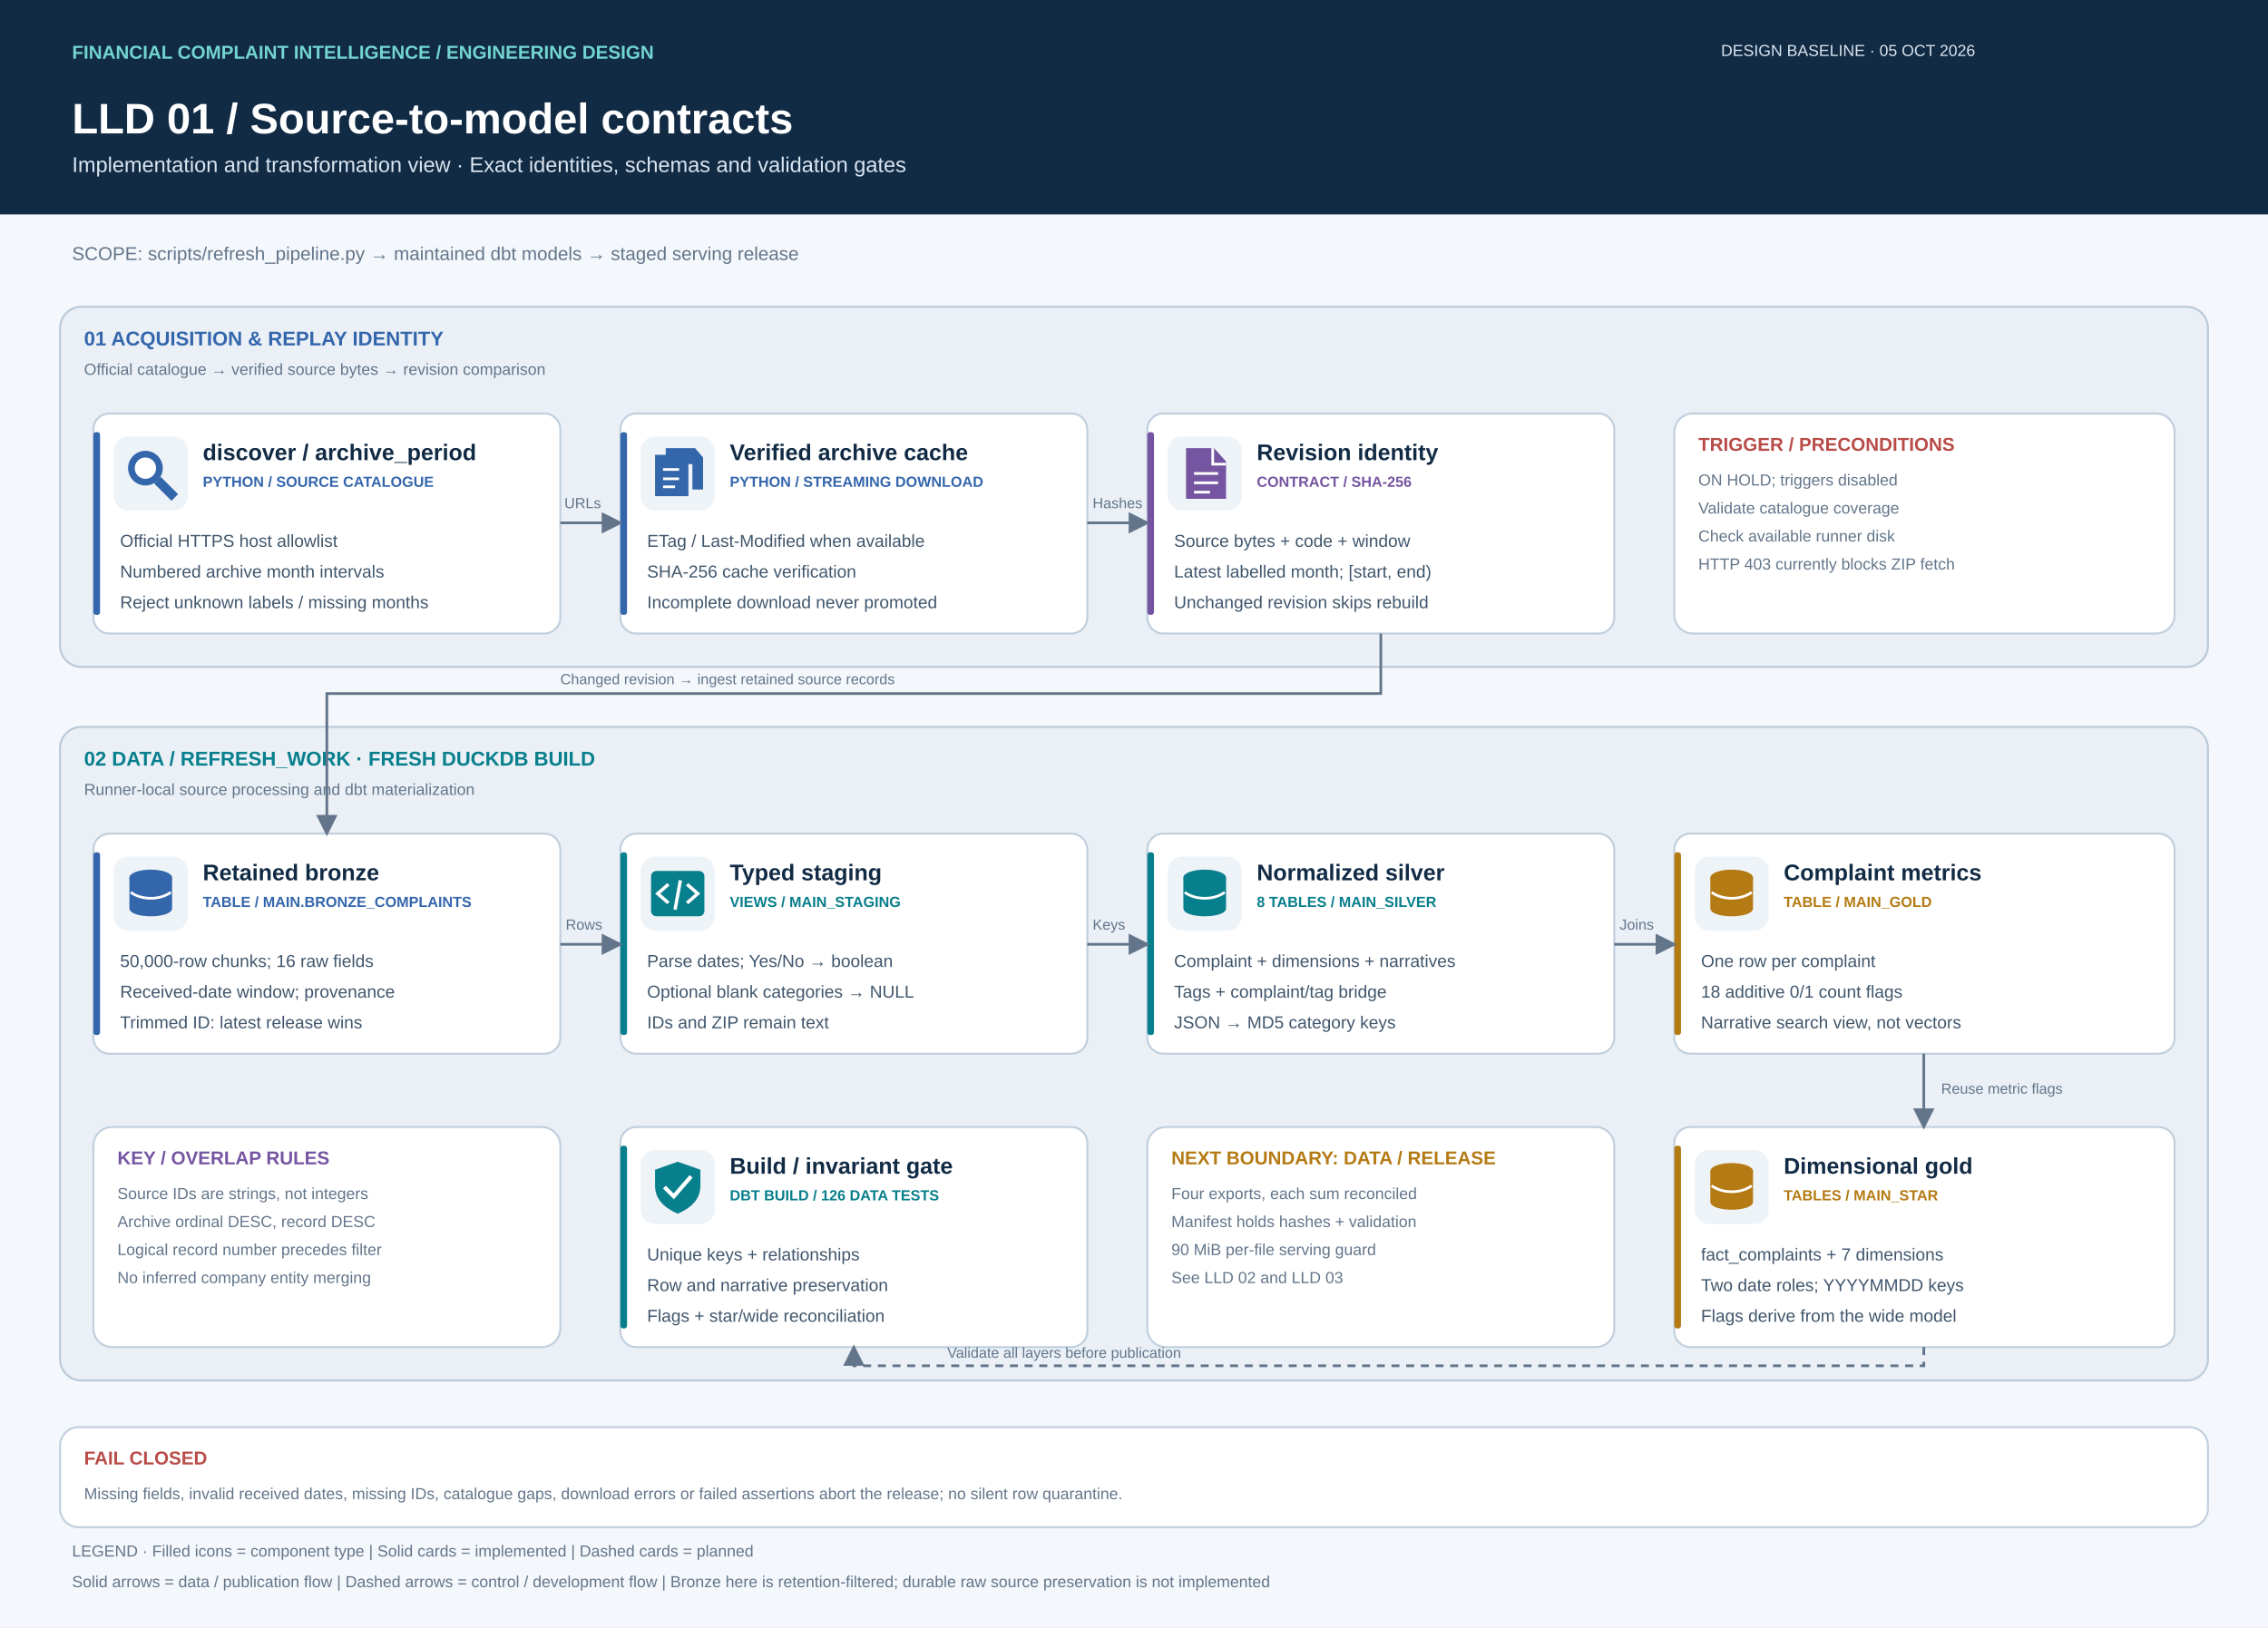
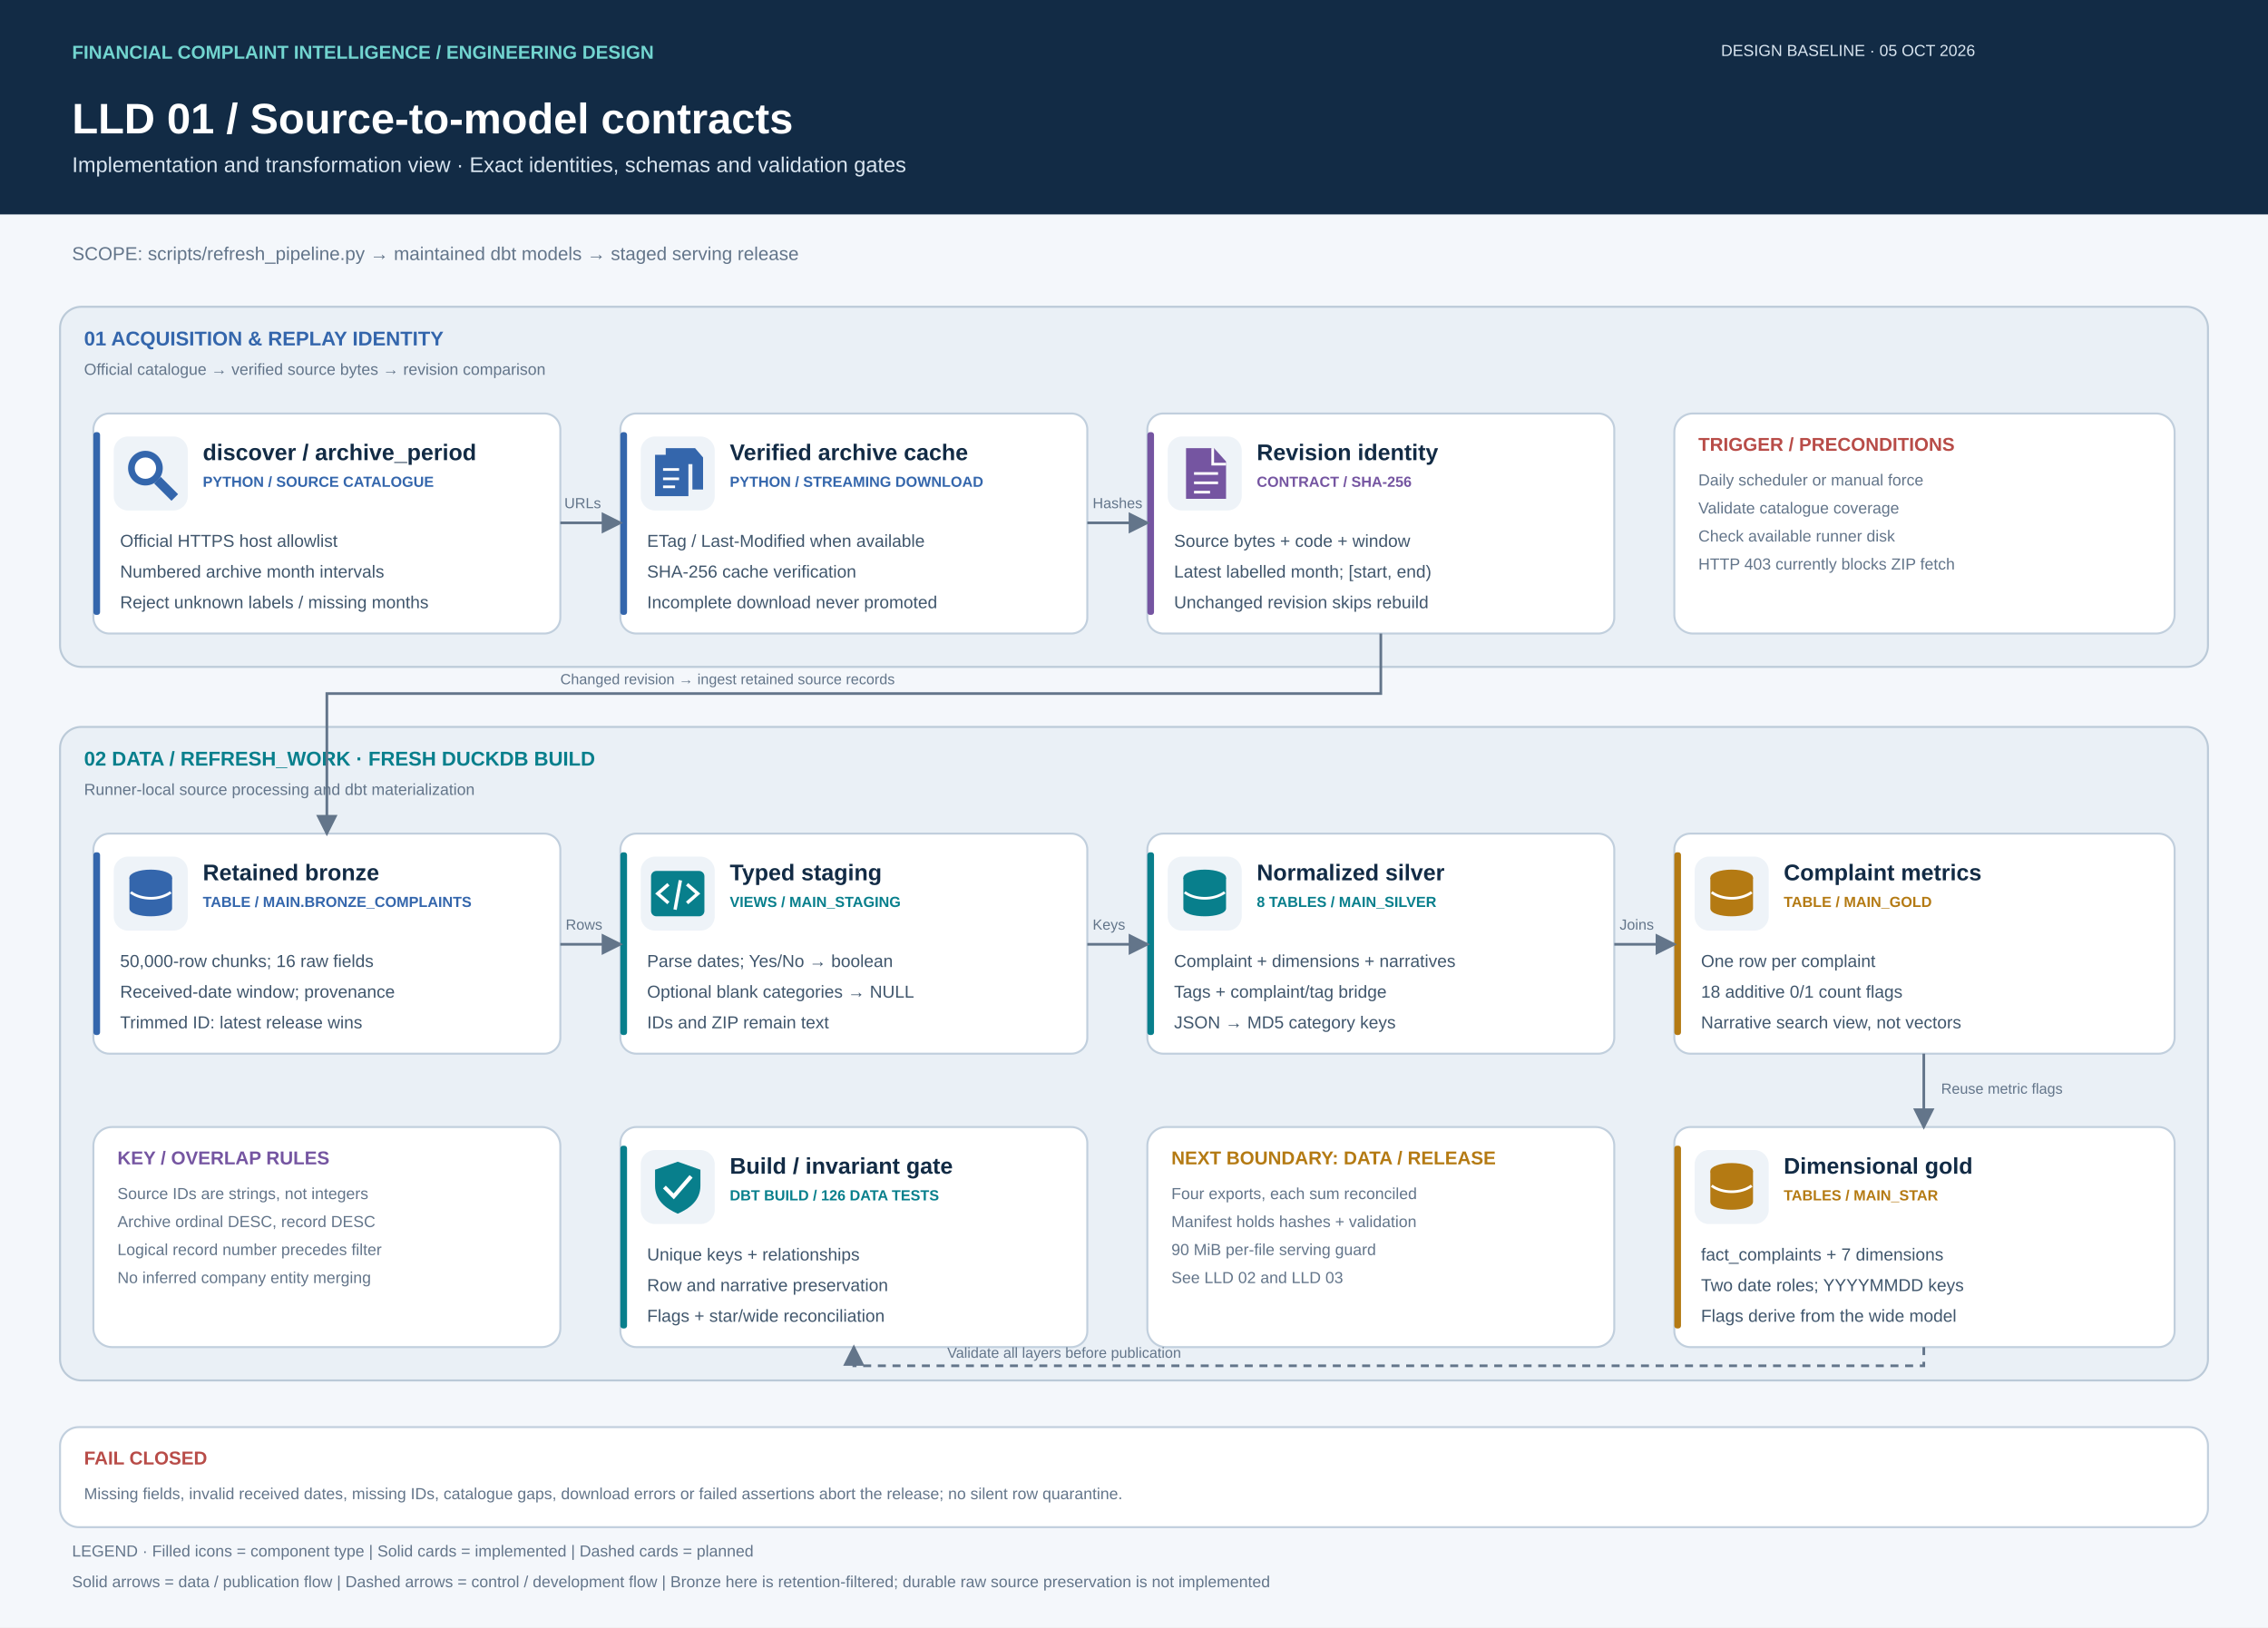
<svg xmlns="http://www.w3.org/2000/svg" width="1700" height="1220" viewBox="0 0 1700 1220" role="img">
  <defs>
    <marker id="arrow" markerWidth="8" markerHeight="8" refX="7" refY="4" orient="auto-start-reverse">
      <path d="M0 0 8 4 0 8z" fill="#63758A" />
    </marker>
  </defs>
  <rect width="1700" height="1220" fill="#F4F7FB" />
  <rect x="0" y="0" width="1700" height="160" rx="0" fill="#122B45" stroke="#122B45" stroke-width="1.5" />
  <text x="54" y="44" font-family="Arial, sans-serif" font-size="14" fill="#72D5D0" font-weight="700">FINANCIAL COMPLAINT INTELLIGENCE  /  ENGINEERING DESIGN</text>
  <text x="54" y="100" font-family="Arial, sans-serif" font-size="32" fill="#FFFFFF" font-weight="700">LLD 01  /  Source-to-model contracts</text>
  <text x="54" y="129" font-family="Arial, sans-serif" font-size="16" fill="#D9E5F0" font-weight="400">Implementation and transformation view · Exact identities, schemas and validation gates</text>
  <text x="1290" y="42" font-family="Arial, sans-serif" font-size="12" fill="#D9E5F0" font-weight="400">DESIGN BASELINE  ·  05 OCT 2026</text>
  <text x="54" y="195" font-family="Arial, sans-serif" font-size="14" fill="#63758A" font-weight="400">SCOPE: scripts/refresh_pipeline.py → maintained dbt models → staged serving release</text>
  <rect x="45" y="230" width="1610" height="270" rx="16" fill="#EAF0F6" stroke="#BBCAD8" stroke-width="1.5" />
  <text x="63" y="259" font-family="Arial, sans-serif" font-size="15" fill="#3466AC" font-weight="700">01  ACQUISITION &amp; REPLAY IDENTITY</text>
  <text x="63" y="281" font-family="Arial, sans-serif" font-size="12" fill="#63758A" font-weight="400">Official catalogue → verified source bytes → revision comparison</text>
  <rect x="70" y="310" width="350" height="165" rx="12" fill="#FFFFFF" stroke="#C1CFDD" stroke-width="1.5" />
  <rect x="70" y="324" width="5" height="137" rx="2" fill="#3466AC" />
  <rect x="86" y="328" width="54" height="54" rx="10" fill="#EEF3F8" stroke="#EEF3F8" stroke-width="1.5" />
  <g transform="translate(91,333)">
    <svg width="44" height="44" viewBox="0 0 44 44">
      <g fill="#3466AC" color="#3466AC">
        <circle cx="18" cy="18" r="13" />
        <path d="m27 27 13 13" fill="none" stroke="currentColor" stroke-width="7" />
        <circle cx="18" cy="18" r="8" fill="white" />
      </g>
    </svg>
  </g>
  <text x="152" y="345" font-family="Arial, sans-serif" font-size="17" fill="#122B45" font-weight="700">discover / archive_period</text>
  <text x="152" y="365" font-family="Arial, sans-serif" font-size="11" fill="#3466AC" font-weight="700">PYTHON / SOURCE CATALOGUE</text>
  <text x="90" y="410" font-family="Arial, sans-serif" font-size="13" fill="#40566C" font-weight="400">Official HTTPS host allowlist</text>
  <text x="90" y="433" font-family="Arial, sans-serif" font-size="13" fill="#40566C" font-weight="400">Numbered archive month intervals</text>
  <text x="90" y="456" font-family="Arial, sans-serif" font-size="13" fill="#40566C" font-weight="400">Reject unknown labels / missing months</text>
  <rect x="465" y="310" width="350" height="165" rx="12" fill="#FFFFFF" stroke="#C1CFDD" stroke-width="1.5" />
  <rect x="465" y="324" width="5" height="137" rx="2" fill="#3466AC" />
  <rect x="481" y="328" width="54" height="54" rx="10" fill="#EEF3F8" stroke="#EEF3F8" stroke-width="1.5" />
  <g transform="translate(486,333)">
    <svg width="44" height="44" viewBox="0 0 44 44">
      <g fill="#3466AC" color="#3466AC">
        <path d="M5 8h25v31H5z" />
        <path d="M13 3h22l6 7v24h-8V15H13z" />
        <path d="M11 19h12m-12 7h12m-12 6h9" fill="none" stroke="white" stroke-width="2" />
      </g>
    </svg>
  </g>
  <text x="547" y="345" font-family="Arial, sans-serif" font-size="17" fill="#122B45" font-weight="700">Verified archive cache</text>
  <text x="547" y="365" font-family="Arial, sans-serif" font-size="11" fill="#3466AC" font-weight="700">PYTHON / STREAMING DOWNLOAD</text>
  <text x="485" y="410" font-family="Arial, sans-serif" font-size="13" fill="#40566C" font-weight="400">ETag / Last-Modified when available</text>
  <text x="485" y="433" font-family="Arial, sans-serif" font-size="13" fill="#40566C" font-weight="400">SHA-256 cache verification</text>
  <text x="485" y="456" font-family="Arial, sans-serif" font-size="13" fill="#40566C" font-weight="400">Incomplete download never promoted</text>
  <rect x="860" y="310" width="350" height="165" rx="12" fill="#FFFFFF" stroke="#C1CFDD" stroke-width="1.5" />
  <rect x="860" y="324" width="5" height="137" rx="2" fill="#7555A1" />
  <rect x="876" y="328" width="54" height="54" rx="10" fill="#EEF3F8" stroke="#EEF3F8" stroke-width="1.5" />
  <g transform="translate(881,333)">
    <svg width="44" height="44" viewBox="0 0 44 44">
      <g fill="#7555A1" color="#7555A1">
        <path d="M8 3h21l9 10v28H8z" />
        <path d="M28 3v12h10M14 22h18m-18 7h18m-18 7h12" fill="none" stroke="white" stroke-width="2" />
      </g>
    </svg>
  </g>
  <text x="942" y="345" font-family="Arial, sans-serif" font-size="17" fill="#122B45" font-weight="700">Revision identity</text>
  <text x="942" y="365" font-family="Arial, sans-serif" font-size="11" fill="#7555A1" font-weight="700">CONTRACT / SHA-256</text>
  <text x="880" y="410" font-family="Arial, sans-serif" font-size="13" fill="#40566C" font-weight="400">Source bytes + code + window</text>
  <text x="880" y="433" font-family="Arial, sans-serif" font-size="13" fill="#40566C" font-weight="400">Latest labelled month; [start, end)</text>
  <text x="880" y="456" font-family="Arial, sans-serif" font-size="13" fill="#40566C" font-weight="400">Unchanged revision skips rebuild</text>
  <rect x="1255" y="310" width="375" height="165" rx="14" fill="#FFFFFF" stroke="#C1CFDD" stroke-width="1.5" />
  <text x="1273" y="338" font-family="Arial, sans-serif" font-size="14" fill="#B84C48" font-weight="700">TRIGGER / PRECONDITIONS</text>
-   <text x="1273" y="364" font-family="Arial, sans-serif" font-size="12" fill="#63758A" font-weight="400">ON HOLD; triggers disabled</text>
+   <text x="1273" y="364" font-family="Arial, sans-serif" font-size="12" fill="#63758A" font-weight="400">Daily scheduler or manual force</text>
  <text x="1273" y="385" font-family="Arial, sans-serif" font-size="12" fill="#63758A" font-weight="400">Validate catalogue coverage</text>
  <text x="1273" y="406" font-family="Arial, sans-serif" font-size="12" fill="#63758A" font-weight="400">Check available runner disk</text>
  <text x="1273" y="427" font-family="Arial, sans-serif" font-size="12" fill="#63758A" font-weight="400">HTTP 403 currently blocks ZIP fetch</text>
  <path d="M420 392 L465 392" fill="none" stroke="#63758A" stroke-width="2" marker-end="url(#arrow)" />
  <text x="423" y="381" font-family="Arial, sans-serif" font-size="11" fill="#63758A" font-weight="400">URLs</text>
  <path d="M815 392 L860 392" fill="none" stroke="#63758A" stroke-width="2" marker-end="url(#arrow)" />
  <text x="819" y="381" font-family="Arial, sans-serif" font-size="11" fill="#63758A" font-weight="400">Hashes</text>
  <rect x="45" y="545" width="1610" height="490" rx="16" fill="#EAF0F6" stroke="#BBCAD8" stroke-width="1.5" />
  <text x="63" y="574" font-family="Arial, sans-serif" font-size="15" fill="#087F8C" font-weight="700">02  DATA / REFRESH_WORK  ·  FRESH DUCKDB BUILD</text>
  <text x="63" y="596" font-family="Arial, sans-serif" font-size="12" fill="#63758A" font-weight="400">Runner-local source processing and dbt materialization</text>
  <rect x="70" y="625" width="350" height="165" rx="12" fill="#FFFFFF" stroke="#C1CFDD" stroke-width="1.5" />
  <rect x="70" y="639" width="5" height="137" rx="2" fill="#3466AC" />
  <rect x="86" y="643" width="54" height="54" rx="10" fill="#EEF3F8" stroke="#EEF3F8" stroke-width="1.5" />
  <g transform="translate(91,648)">
    <svg width="44" height="44" viewBox="0 0 44 44">
      <g fill="#3466AC" color="#3466AC">
        <ellipse cx="22" cy="10" rx="16" ry="6" />
        <path d="M6 10v23c0 8 32 8 32 0V10c-8 7-24 7-32 0z" />
        <path d="M7 21c8 6 22 6 30 0" fill="none" stroke="white" stroke-width="2" />
      </g>
    </svg>
  </g>
  <text x="152" y="660" font-family="Arial, sans-serif" font-size="17" fill="#122B45" font-weight="700">Retained bronze</text>
  <text x="152" y="680" font-family="Arial, sans-serif" font-size="11" fill="#3466AC" font-weight="700">TABLE / MAIN.BRONZE_COMPLAINTS</text>
  <text x="90" y="725" font-family="Arial, sans-serif" font-size="13" fill="#40566C" font-weight="400">50,000-row chunks; 16 raw fields</text>
  <text x="90" y="748" font-family="Arial, sans-serif" font-size="13" fill="#40566C" font-weight="400">Received-date window; provenance</text>
  <text x="90" y="771" font-family="Arial, sans-serif" font-size="13" fill="#40566C" font-weight="400">Trimmed ID: latest release wins</text>
  <rect x="465" y="625" width="350" height="165" rx="12" fill="#FFFFFF" stroke="#C1CFDD" stroke-width="1.5" />
  <rect x="465" y="639" width="5" height="137" rx="2" fill="#087F8C" />
  <rect x="481" y="643" width="54" height="54" rx="10" fill="#EEF3F8" stroke="#EEF3F8" stroke-width="1.5" />
  <g transform="translate(486,648)">
    <svg width="44" height="44" viewBox="0 0 44 44">
      <g fill="#087F8C" color="#087F8C">
        <rect x="2" y="5" width="40" height="34" rx="4" />
        <path d="m15 15-8 7 8 7m14-14 8 7-8 7m-5-17-4 22" fill="none" stroke="white" stroke-width="2.5" />
      </g>
    </svg>
  </g>
  <text x="547" y="660" font-family="Arial, sans-serif" font-size="17" fill="#122B45" font-weight="700">Typed staging</text>
  <text x="547" y="680" font-family="Arial, sans-serif" font-size="11" fill="#087F8C" font-weight="700">VIEWS / MAIN_STAGING</text>
  <text x="485" y="725" font-family="Arial, sans-serif" font-size="13" fill="#40566C" font-weight="400">Parse dates; Yes/No → boolean</text>
  <text x="485" y="748" font-family="Arial, sans-serif" font-size="13" fill="#40566C" font-weight="400">Optional blank categories → NULL</text>
  <text x="485" y="771" font-family="Arial, sans-serif" font-size="13" fill="#40566C" font-weight="400">IDs and ZIP remain text</text>
  <rect x="860" y="625" width="350" height="165" rx="12" fill="#FFFFFF" stroke="#C1CFDD" stroke-width="1.5" />
  <rect x="860" y="639" width="5" height="137" rx="2" fill="#087F8C" />
  <rect x="876" y="643" width="54" height="54" rx="10" fill="#EEF3F8" stroke="#EEF3F8" stroke-width="1.5" />
  <g transform="translate(881,648)">
    <svg width="44" height="44" viewBox="0 0 44 44">
      <g fill="#087F8C" color="#087F8C">
        <ellipse cx="22" cy="10" rx="16" ry="6" />
        <path d="M6 10v23c0 8 32 8 32 0V10c-8 7-24 7-32 0z" />
        <path d="M7 21c8 6 22 6 30 0" fill="none" stroke="white" stroke-width="2" />
      </g>
    </svg>
  </g>
  <text x="942" y="660" font-family="Arial, sans-serif" font-size="17" fill="#122B45" font-weight="700">Normalized silver</text>
  <text x="942" y="680" font-family="Arial, sans-serif" font-size="11" fill="#087F8C" font-weight="700">8 TABLES / MAIN_SILVER</text>
  <text x="880" y="725" font-family="Arial, sans-serif" font-size="13" fill="#40566C" font-weight="400">Complaint + dimensions + narratives</text>
  <text x="880" y="748" font-family="Arial, sans-serif" font-size="13" fill="#40566C" font-weight="400">Tags + complaint/tag bridge</text>
  <text x="880" y="771" font-family="Arial, sans-serif" font-size="13" fill="#40566C" font-weight="400">JSON → MD5 category keys</text>
  <rect x="1255" y="625" width="375" height="165" rx="12" fill="#FFFFFF" stroke="#C1CFDD" stroke-width="1.5" />
  <rect x="1255" y="639" width="5" height="137" rx="2" fill="#B47A13" />
  <rect x="1271" y="643" width="54" height="54" rx="10" fill="#EEF3F8" stroke="#EEF3F8" stroke-width="1.5" />
  <g transform="translate(1276,648)">
    <svg width="44" height="44" viewBox="0 0 44 44">
      <g fill="#B47A13" color="#B47A13">
        <ellipse cx="22" cy="10" rx="16" ry="6" />
        <path d="M6 10v23c0 8 32 8 32 0V10c-8 7-24 7-32 0z" />
        <path d="M7 21c8 6 22 6 30 0" fill="none" stroke="white" stroke-width="2" />
      </g>
    </svg>
  </g>
  <text x="1337" y="660" font-family="Arial, sans-serif" font-size="17" fill="#122B45" font-weight="700">Complaint metrics</text>
  <text x="1337" y="680" font-family="Arial, sans-serif" font-size="11" fill="#B47A13" font-weight="700">TABLE / MAIN_GOLD</text>
  <text x="1275" y="725" font-family="Arial, sans-serif" font-size="13" fill="#40566C" font-weight="400">One row per complaint</text>
  <text x="1275" y="748" font-family="Arial, sans-serif" font-size="13" fill="#40566C" font-weight="400">18 additive 0/1 count flags</text>
  <text x="1275" y="771" font-family="Arial, sans-serif" font-size="13" fill="#40566C" font-weight="400">Narrative search view, not vectors</text>
  <rect x="465" y="845" width="350" height="165" rx="12" fill="#FFFFFF" stroke="#C1CFDD" stroke-width="1.5" />
  <rect x="465" y="859" width="5" height="137" rx="2" fill="#087F8C" />
  <rect x="481" y="863" width="54" height="54" rx="10" fill="#EEF3F8" stroke="#EEF3F8" stroke-width="1.5" />
  <g transform="translate(486,868)">
    <svg width="44" height="44" viewBox="0 0 44 44">
      <g fill="#087F8C" color="#087F8C">
        <path d="M22 3 39 9v12c0 11-8 17-17 21C13 38 5 32 5 21V9z" />
        <path d="m12 22 7 7 13-15" fill="none" stroke="white" stroke-width="3" />
      </g>
    </svg>
  </g>
  <text x="547" y="880" font-family="Arial, sans-serif" font-size="17" fill="#122B45" font-weight="700">Build / invariant gate</text>
  <text x="547" y="900" font-family="Arial, sans-serif" font-size="11" fill="#087F8C" font-weight="700">DBT BUILD / 126 DATA TESTS</text>
  <text x="485" y="945" font-family="Arial, sans-serif" font-size="13" fill="#40566C" font-weight="400">Unique keys + relationships</text>
  <text x="485" y="968" font-family="Arial, sans-serif" font-size="13" fill="#40566C" font-weight="400">Row and narrative preservation</text>
  <text x="485" y="991" font-family="Arial, sans-serif" font-size="13" fill="#40566C" font-weight="400">Flags + star/wide reconciliation</text>
  <rect x="1255" y="845" width="375" height="165" rx="12" fill="#FFFFFF" stroke="#C1CFDD" stroke-width="1.5" />
  <rect x="1255" y="859" width="5" height="137" rx="2" fill="#B47A13" />
  <rect x="1271" y="863" width="54" height="54" rx="10" fill="#EEF3F8" stroke="#EEF3F8" stroke-width="1.5" />
  <g transform="translate(1276,868)">
    <svg width="44" height="44" viewBox="0 0 44 44">
      <g fill="#B47A13" color="#B47A13">
        <ellipse cx="22" cy="10" rx="16" ry="6" />
        <path d="M6 10v23c0 8 32 8 32 0V10c-8 7-24 7-32 0z" />
        <path d="M7 21c8 6 22 6 30 0" fill="none" stroke="white" stroke-width="2" />
      </g>
    </svg>
  </g>
  <text x="1337" y="880" font-family="Arial, sans-serif" font-size="17" fill="#122B45" font-weight="700">Dimensional gold</text>
  <text x="1337" y="900" font-family="Arial, sans-serif" font-size="11" fill="#B47A13" font-weight="700">TABLES / MAIN_STAR</text>
  <text x="1275" y="945" font-family="Arial, sans-serif" font-size="13" fill="#40566C" font-weight="400">fact_complaints + 7 dimensions</text>
  <text x="1275" y="968" font-family="Arial, sans-serif" font-size="13" fill="#40566C" font-weight="400">Two date roles; YYYYMMDD keys</text>
  <text x="1275" y="991" font-family="Arial, sans-serif" font-size="13" fill="#40566C" font-weight="400">Flags derive from the wide model</text>
  <rect x="70" y="845" width="350" height="165" rx="14" fill="#FFFFFF" stroke="#C1CFDD" stroke-width="1.5" />
  <text x="88" y="873" font-family="Arial, sans-serif" font-size="14" fill="#7555A1" font-weight="700">KEY / OVERLAP RULES</text>
  <text x="88" y="899" font-family="Arial, sans-serif" font-size="12" fill="#63758A" font-weight="400">Source IDs are strings, not integers</text>
  <text x="88" y="920" font-family="Arial, sans-serif" font-size="12" fill="#63758A" font-weight="400">Archive ordinal DESC, record DESC</text>
  <text x="88" y="941" font-family="Arial, sans-serif" font-size="12" fill="#63758A" font-weight="400">Logical record number precedes filter</text>
  <text x="88" y="962" font-family="Arial, sans-serif" font-size="12" fill="#63758A" font-weight="400">No inferred company entity merging</text>
  <rect x="860" y="845" width="350" height="165" rx="14" fill="#FFFFFF" stroke="#C1CFDD" stroke-width="1.5" />
  <text x="878" y="873" font-family="Arial, sans-serif" font-size="14" fill="#B47A13" font-weight="700">NEXT BOUNDARY: DATA / RELEASE</text>
  <text x="878" y="899" font-family="Arial, sans-serif" font-size="12" fill="#63758A" font-weight="400">Four exports, each sum reconciled</text>
  <text x="878" y="920" font-family="Arial, sans-serif" font-size="12" fill="#63758A" font-weight="400">Manifest holds hashes + validation</text>
  <text x="878" y="941" font-family="Arial, sans-serif" font-size="12" fill="#63758A" font-weight="400">90 MiB per-file serving guard</text>
  <text x="878" y="962" font-family="Arial, sans-serif" font-size="12" fill="#63758A" font-weight="400">See LLD 02 and LLD 03</text>
  <path d="M1035 475 L1035 520 L245 520 L245 625" fill="none" stroke="#63758A" stroke-width="2" marker-end="url(#arrow)" />
  <text x="420" y="513" font-family="Arial, sans-serif" font-size="11" fill="#63758A" font-weight="400">Changed revision → ingest retained source records</text>
  <path d="M420 708 L465 708" fill="none" stroke="#63758A" stroke-width="2" marker-end="url(#arrow)" />
  <text x="424" y="697" font-family="Arial, sans-serif" font-size="11" fill="#63758A" font-weight="400">Rows</text>
  <path d="M815 708 L860 708" fill="none" stroke="#63758A" stroke-width="2" marker-end="url(#arrow)" />
  <text x="819" y="697" font-family="Arial, sans-serif" font-size="11" fill="#63758A" font-weight="400">Keys</text>
  <path d="M1210 708 L1255 708" fill="none" stroke="#63758A" stroke-width="2" marker-end="url(#arrow)" />
  <text x="1214" y="697" font-family="Arial, sans-serif" font-size="11" fill="#63758A" font-weight="400">Joins</text>
  <path d="M1442 790 L1442 845" fill="none" stroke="#63758A" stroke-width="2" marker-end="url(#arrow)" />
  <text x="1455" y="820" font-family="Arial, sans-serif" font-size="11" fill="#63758A" font-weight="400">Reuse metric flags</text>
  <path d="M1442 1010 L1442 1024 L640 1024 L640 1010" fill="none" stroke="#63758A" stroke-width="2" marker-end="url(#arrow)" stroke-dasharray="6 5" />
  <text x="710" y="1018" font-family="Arial, sans-serif" font-size="11" fill="#63758A" font-weight="400">Validate all layers before publication</text>
  <rect x="45" y="1070" width="1610" height="75" rx="14" fill="#FFFFFF" stroke="#C1CFDD" stroke-width="1.5" />
  <text x="63" y="1098" font-family="Arial, sans-serif" font-size="14" fill="#B84C48" font-weight="700">FAIL CLOSED</text>
  <text x="63" y="1124" font-family="Arial, sans-serif" font-size="12" fill="#63758A" font-weight="400">Missing fields, invalid received dates, missing IDs, catalogue gaps, download errors or failed assertions abort the release; no silent row quarantine.</text>
  <text x="54" y="1167" font-family="Arial, sans-serif" font-size="12" fill="#63758A" font-weight="400">LEGEND  ·  Filled icons = component type  |  Solid cards = implemented  |  Dashed cards = planned</text>
  <text x="54" y="1190" font-family="Arial, sans-serif" font-size="12" fill="#63758A" font-weight="400">Solid arrows = data / publication flow  |  Dashed arrows = control / development flow  |  Bronze here is retention-filtered; durable raw source preservation is not implemented</text>
</svg>
